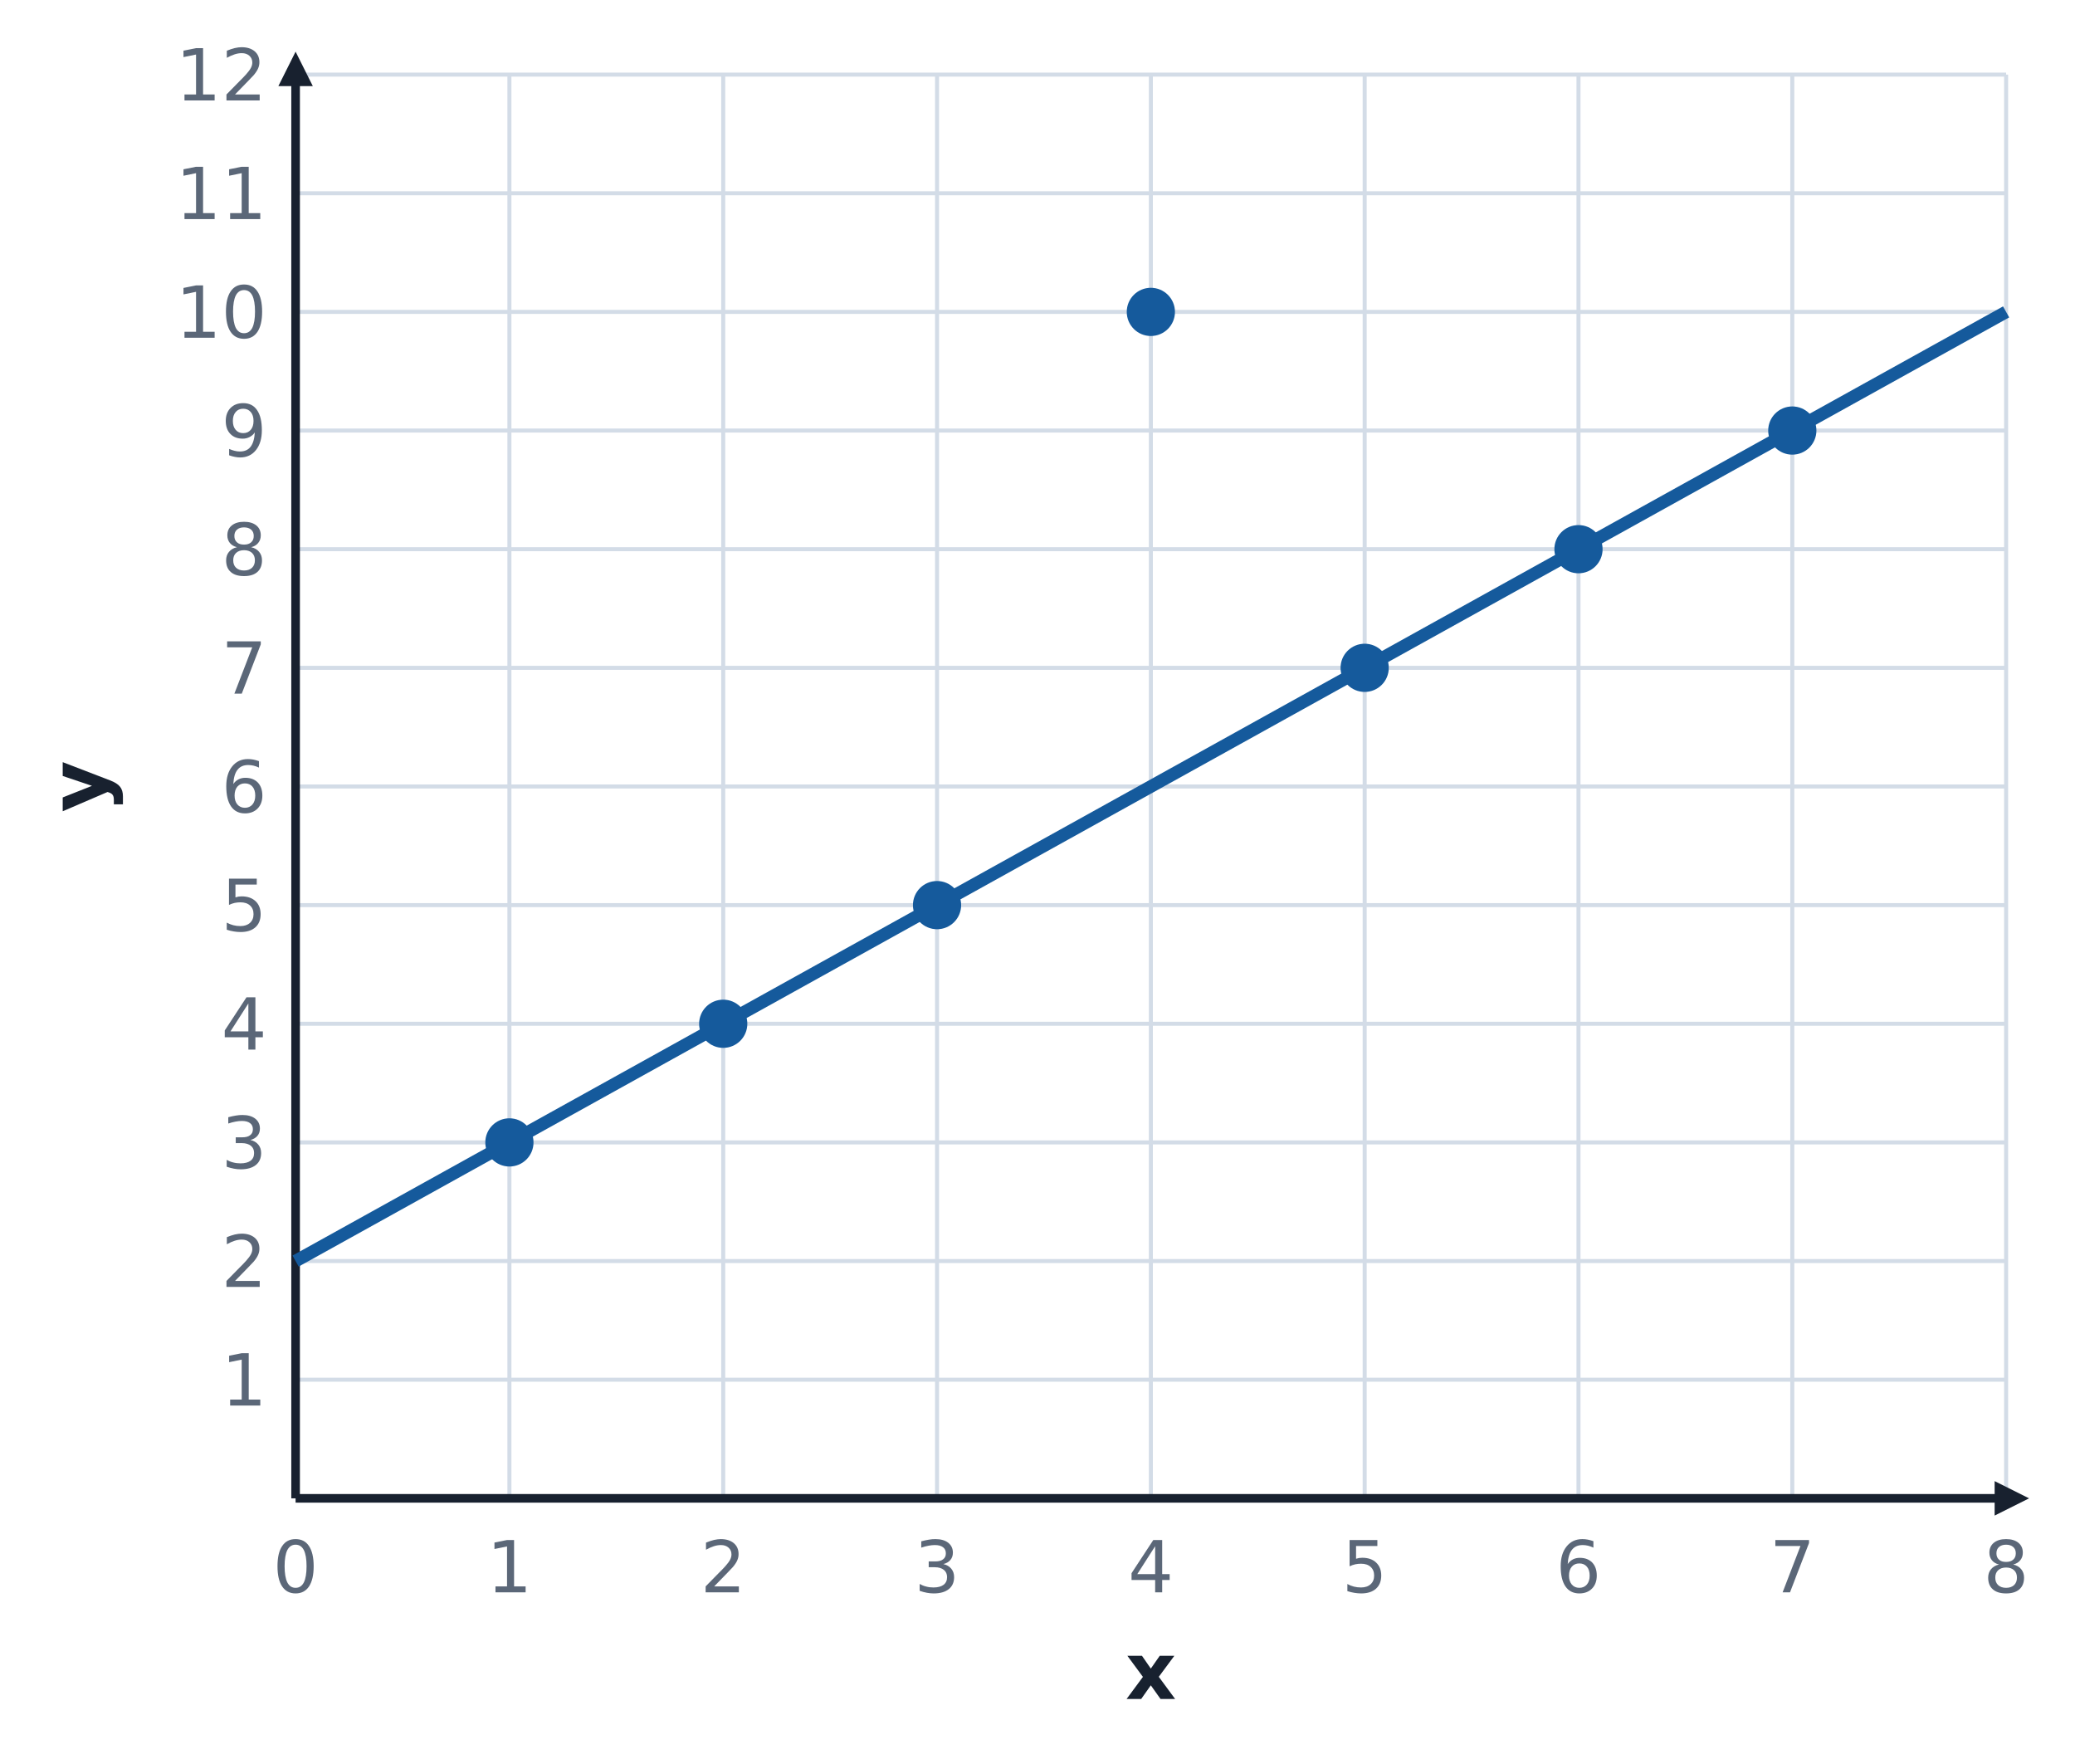
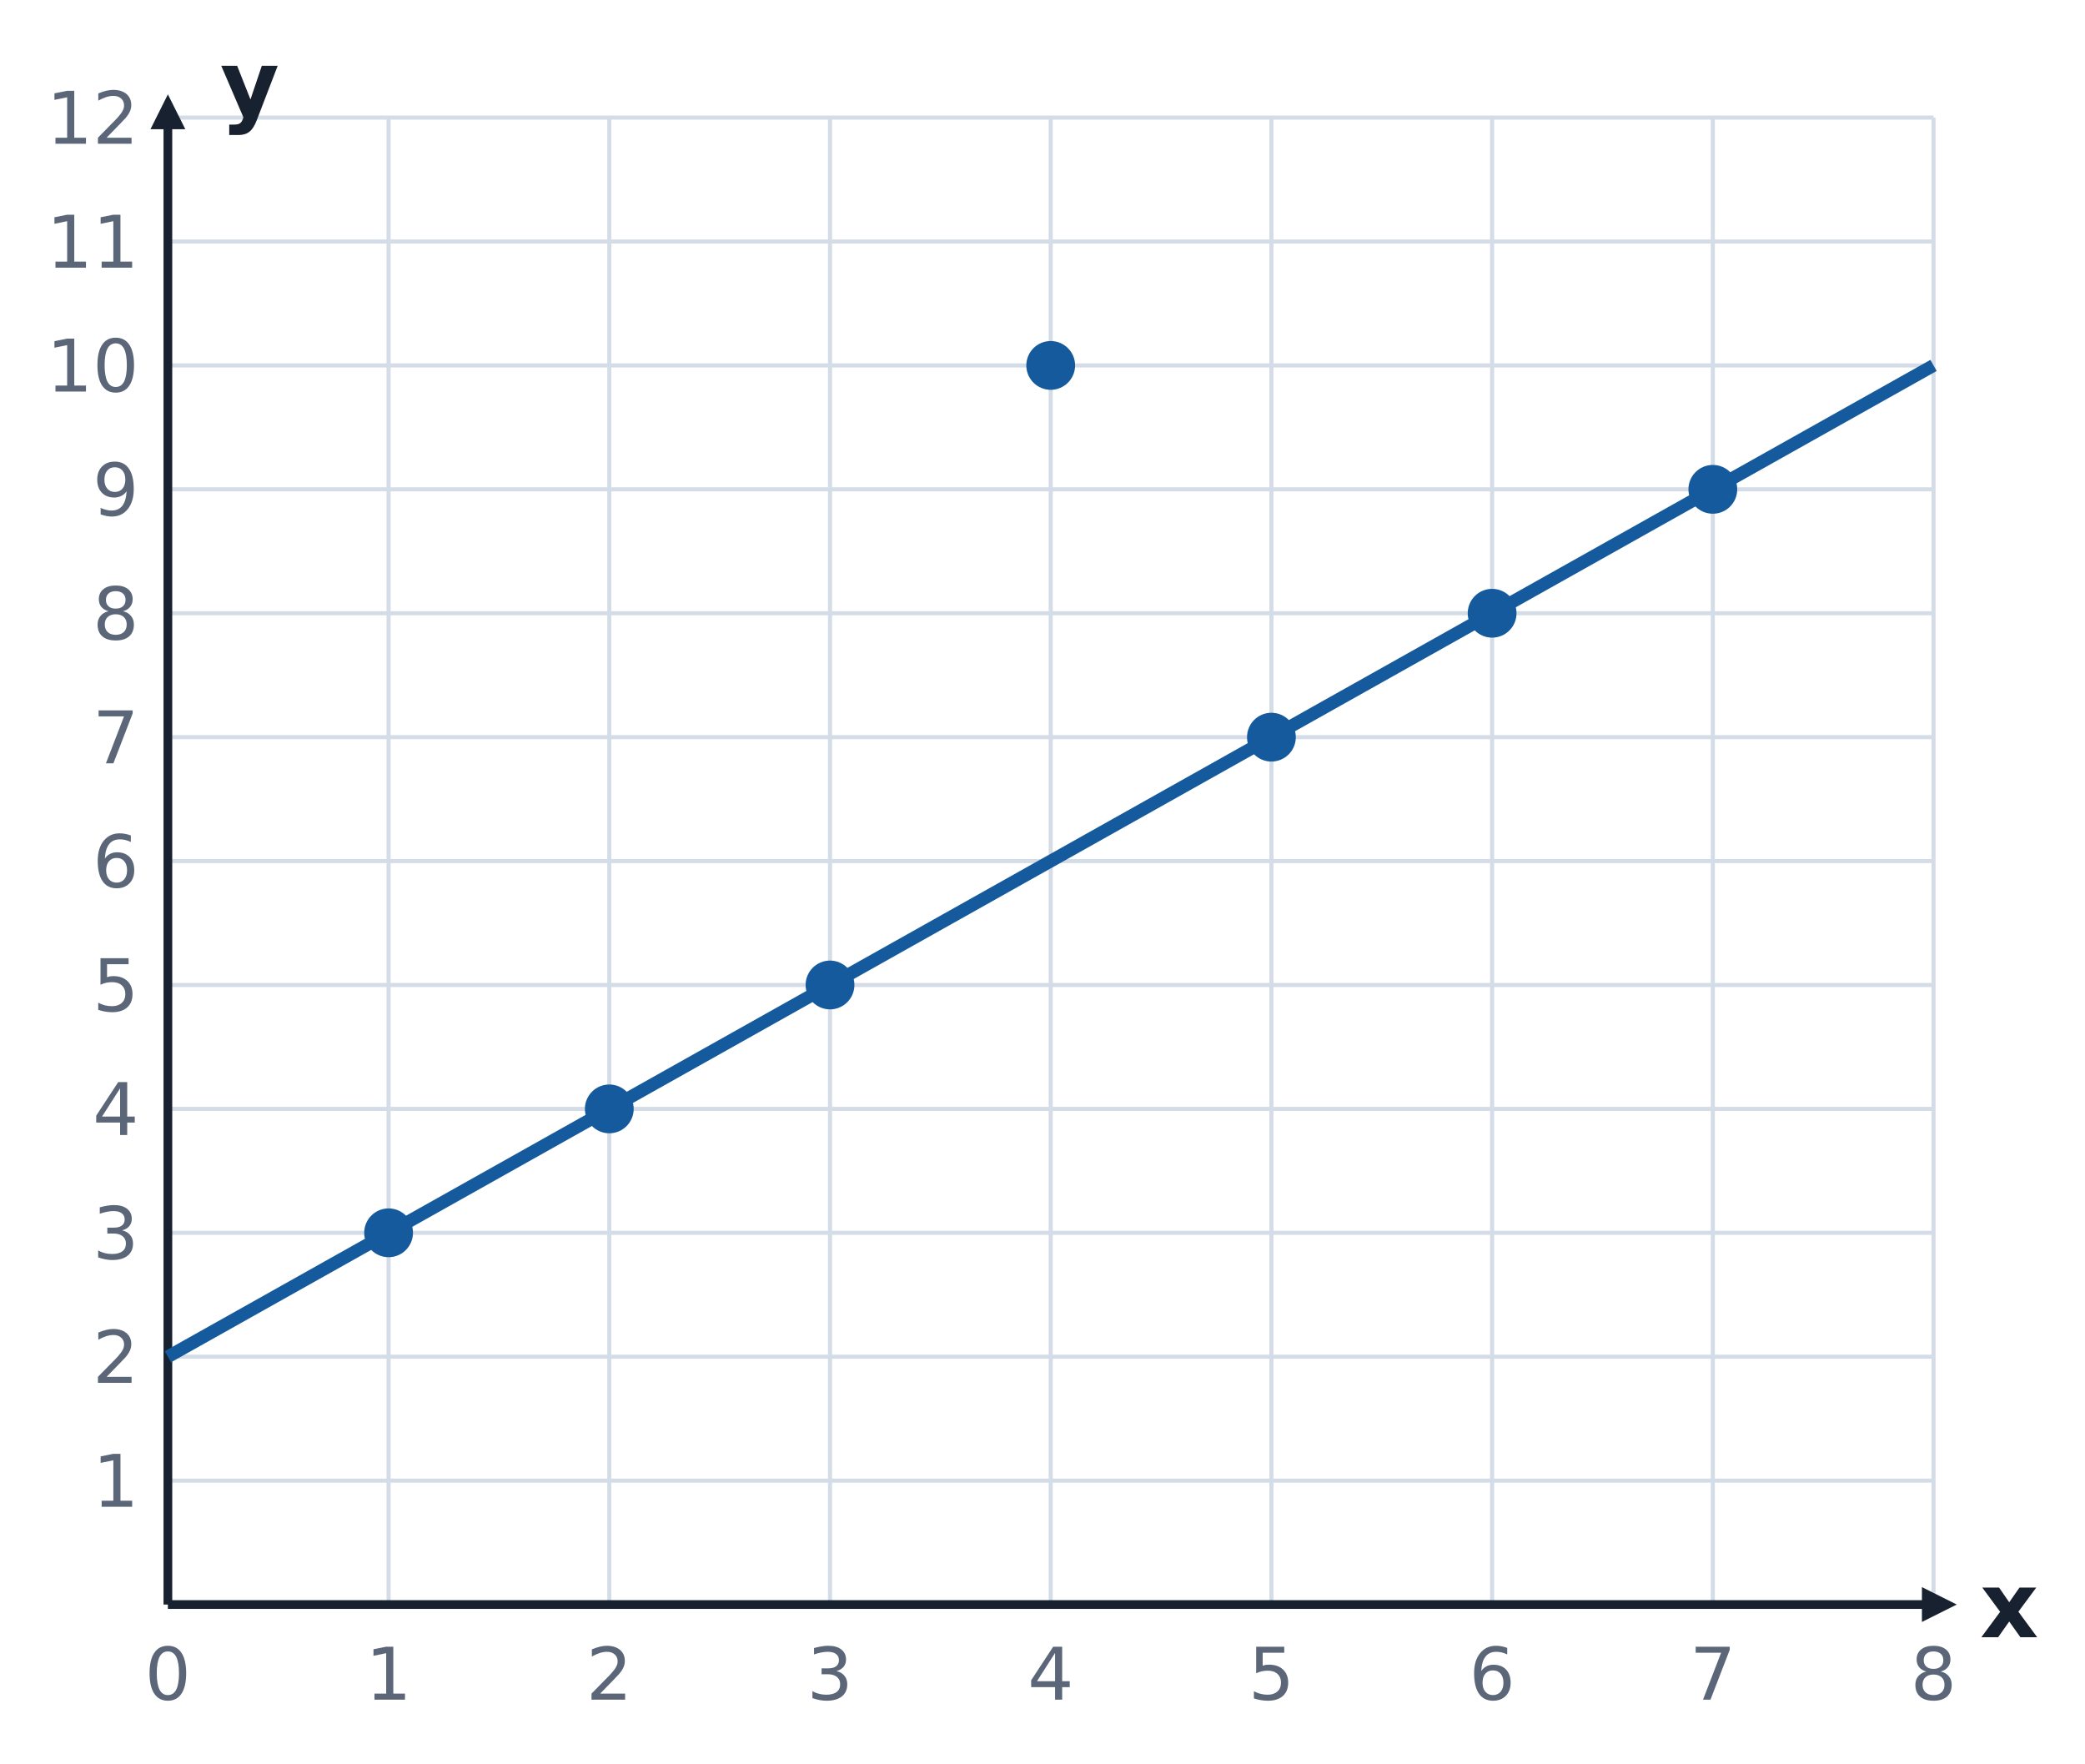
- <svg xmlns="http://www.w3.org/2000/svg" xmlns:xlink="http://www.w3.org/1999/xlink" version="1.1" width="361.497" height="307.25" viewBox="0 0 361.497 307.25">
+ <svg xmlns="http://www.w3.org/2000/svg" xmlns:xlink="http://www.w3.org/1999/xlink" version="1.1" width="358.984" height="303.624" viewBox="0 0 358.984 303.624">
  <defs>
    <clipPath id="clip_1">
-       <path transform="matrix(1,0,0,-1,-18.50322,322.9971)" d="M18.503 15.747H380V322.997H18.503Z" clip-rule="evenodd" />
+       <path transform="matrix(1,0,0,-1,-25.09424,322.2464)" d="M25.094 18.622H384.078V322.246H25.094Z" clip-rule="evenodd" />
    </clipPath>
    <path id="font_2_17" d="M.318 .664C.267 .664 .229 .639 .203 .589 .178 .539 .165 .464 .165 .364 .165 .264 .178 .188 .203 .138 .229 .088 .267 .063 .318 .063 .369 .063 .407 .088 .433 .138 .458 .188 .471 .264 .471 .364 .471 .464 .458 .539 .433 .589 .407 .639 .369 .664 .318 .664M.318 .742C.4 .742 .462 .71 .505 .645 .548 .581 .57 .487 .57 .364 .57 .241 .548 .147 .505 .082 .462 .018 .4-.015 .318-.015 .236-.015 .174 .018 .131 .082 .087 .147 .066 .241 .066 .364 .066 .487 .087 .581 .131 .645 .174 .71 .236 .742 .318 .742Z" />
    <path id="font_2_18" d="M.124 .083H.285V.64L.11 .604V.694L.284 .729H.383V.083H.544V0H.124V.083Z" />
    <path id="font_2_19" d="M.192 .083H.536V0H.073V.083C.111 .122 .162 .174 .226 .239 .291 .304 .332 .346 .348 .365 .38 .401 .402 .431 .414 .455 .427 .48 .433 .504 .433 .528 .433 .567 .42 .598 .392 .623 .365 .647 .33 .659 .286 .659 .255 .659 .223 .654 .188 .643 .154 .632 .117 .616 .078 .594V.693C.118 .709 .155 .722 .189 .73 .224 .738 .256 .742 .284 .742 .36 .742 .42 .723 .465 .686 .51 .648 .532 .597 .532 .534 .532 .504 .527 .476 .515 .449 .504 .422 .484 .39 .454 .354 .446 .345 .42 .317 .376 .272 .333 .227 .271 .164 .192 .083Z" />
    <path id="font_2_20" d="M.406 .394C.453 .383 .49 .362 .516 .33 .543 .298 .556 .259 .556 .212 .556 .14 .531 .084 .482 .045 .432 .005 .362-.015 .271-.015 .24-.015 .209-.012 .177-.006 .144 0 .111 .009 .076 .021V.117C.104 .101 .133 .089 .166 .081 .199 .072 .233 .068 .268 .068 .33 .068 .377 .081 .409 .105 .442 .13 .458 .165 .458 .212 .458 .255 .443 .289 .413 .313 .383 .337 .341 .35 .287 .35H.202V.431H.291C.34 .431 .377 .44 .402 .46 .428 .479 .441 .507 .441 .543 .441 .581 .428 .609 .401 .629 .375 .649 .337 .659 .287 .659 .26 .659 .231 .656 .2 .65 .169 .645 .135 .635 .098 .623V.711C.136 .721 .171 .729 .203 .734 .236 .74 .267 .742 .296 .742 .371 .742 .43 .725 .474 .691 .517 .657 .539 .611 .539 .553 .539 .513 .528 .479 .504 .451 .481 .424 .448 .404 .406 .394Z" />
    <path id="font_2_21" d="M.378 .643 .129 .254H.378V.643M.352 .729H.476V.254H.58V.172H.476V0H.378V.172H.049V.267L.352 .729Z" />
    <path id="font_2_22" d="M.108 .729H.495V.646H.198V.468C.213 .473 .227 .476 .241 .479 .256 .481 .27 .482 .284 .482 .366 .482 .43 .46 .478 .415 .525 .371 .549 .31 .549 .234 .549 .155 .524 .094 .476 .051 .427 .007 .358-.015 .269-.015 .238-.015 .207-.012 .176-.007 .144-.002 .111 .006 .077 .017V.116C.106 .1 .137 .088 .168 .08 .199 .072 .232 .068 .267 .068 .323 .068 .368 .083 .401 .113 .434 .143 .45 .183 .45 .234 .45 .285 .434 .325 .401 .355 .368 .385 .323 .399 .267 .399 .241 .399 .214 .396 .188 .391 .162 .385 .135 .376 .108 .363V.729Z" />
    <path id="font_2_23" d="M.33 .403C.286 .403 .251 .388 .225 .358 .199 .328 .186 .286 .186 .233 .186 .181 .199 .14 .225 .109 .251 .079 .286 .063 .33 .063 .374 .063 .409 .079 .435 .109 .461 .14 .474 .181 .474 .233 .474 .286 .461 .328 .435 .358 .409 .388 .374 .403 .33 .403M.526 .713V.623C.501 .635 .476 .644 .451 .65 .426 .656 .401 .659 .376 .659 .311 .659 .261 .637 .227 .593 .192 .549 .173 .483 .168 .394 .187 .422 .211 .444 .24 .459 .269 .474 .301 .481 .336 .481 .409 .481 .467 .459 .51 .415 .552 .37 .573 .31 .573 .233 .573 .159 .551 .098 .507 .053 .463 .008 .404-.015 .33-.015 .246-.015 .181 .018 .137 .082 .092 .147 .07 .241 .07 .364 .07 .479 .097 .571 .152 .639 .207 .708 .28 .742 .372 .742 .397 .742 .422 .74 .447 .735 .472 .73 .499 .723 .526 .713Z" />
    <path id="font_2_24" d="M.082 .729H.551V.687L.286 0H.183L.432 .646H.082V.729Z" />
    <path id="font_2_25" d="M.318 .346C.271 .346 .234 .333 .207 .308 .18 .283 .167 .249 .167 .205 .167 .161 .18 .126 .207 .101 .234 .076 .271 .063 .318 .063 .365 .063 .402 .076 .429 .101 .456 .127 .469 .161 .469 .205 .469 .249 .456 .283 .429 .308 .402 .333 .365 .346 .318 .346M.219 .388C.177 .398 .144 .418 .12 .447 .097 .476 .085 .511 .085 .553 .085 .611 .106 .658 .147 .691 .189 .725 .246 .742 .318 .742 .39 .742 .447 .725 .489 .691 .53 .658 .551 .611 .551 .553 .551 .511 .539 .476 .515 .447 .492 .418 .459 .398 .417 .388 .465 .377 .502 .355 .528 .323 .555 .291 .568 .251 .568 .205 .568 .134 .546 .08 .503 .042 .46 .004 .398-.015 .318-.015 .237-.015 .176 .004 .133 .042 .089 .08 .068 .134 .068 .205 .068 .251 .081 .291 .108 .323 .135 .355 .172 .377 .219 .388M.183 .544C.183 .506 .195 .477 .219 .456 .242 .434 .275 .424 .318 .424 .36 .424 .393 .434 .417 .456 .441 .477 .453 .506 .453 .544 .453 .582 .441 .611 .417 .632 .393 .653 .36 .664 .318 .664 .275 .664 .242 .653 .219 .632 .195 .611 .183 .582 .183 .544Z" />
    <path id="font_2_26" d="M.11 .015V.104C.135 .093 .16 .084 .185 .078 .21 .071 .235 .068 .26 .068 .325 .068 .375 .09 .409 .134 .443 .178 .463 .245 .468 .334 .449 .306 .425 .285 .396 .27 .367 .255 .335 .247 .3 .247 .227 .247 .169 .269 .127 .313 .084 .357 .063 .418 .063 .494 .063 .569 .085 .629 .129 .674 .174 .72 .233 .742 .306 .742 .39 .742 .455 .71 .499 .645 .544 .581 .566 .487 .566 .364 .566 .249 .539 .157 .484 .088 .43 .02 .356-.015 .264-.015 .239-.015 .214-.012 .189-.007 .164-.002 .137 .005 .11 .015M.306 .324C.35 .324 .385 .339 .411 .37 .437 .4 .45 .441 .45 .494 .45 .547 .437 .588 .411 .618 .385 .649 .35 .664 .306 .664 .262 .664 .227 .649 .201 .618 .175 .588 .162 .547 .162 .494 .162 .441 .175 .4 .201 .37 .227 .339 .262 .324 .306 .324Z" />
    <path id="font_3_89" d="M.222 .28 .025 .547H.21L.322 .385 .435 .547H.62L.423 .281 .63 0H.445L.322 .173 .2 0H.015L.222 .28Z" />
    <path id="font_3_90" d="M.012 .547H.187L.334 .176 .459 .547H.634L.404-.051C.381-.112 .354-.155 .323-.179 .292-.204 .252-.216 .201-.216H.1V-.101H.155C.184-.101 .206-.096 .219-.086 .233-.077 .243-.06 .251-.036L.256-.021 .012 .547Z" />
  </defs>
  <g clip-path="url(#clip_1)">
-     <path transform="matrix(1,0,0,-1,-18.50322,322.9971)" stroke-width=".7" stroke-linecap="butt" stroke-miterlimit="10" stroke-linejoin="miter" fill="none" stroke="#d3dce7" d="M70 62V310" />
-     <path transform="matrix(1,0,0,-1,-18.50322,322.9971)" stroke-width=".7" stroke-linecap="butt" stroke-miterlimit="10" stroke-linejoin="miter" fill="none" stroke="#d3dce7" d="M107.25 62V310" />
-     <path transform="matrix(1,0,0,-1,-18.50322,322.9971)" stroke-width=".7" stroke-linecap="butt" stroke-miterlimit="10" stroke-linejoin="miter" fill="none" stroke="#d3dce7" d="M144.5 62V310" />
-     <path transform="matrix(1,0,0,-1,-18.50322,322.9971)" stroke-width=".7" stroke-linecap="butt" stroke-miterlimit="10" stroke-linejoin="miter" fill="none" stroke="#d3dce7" d="M181.75 62V310" />
-     <path transform="matrix(1,0,0,-1,-18.50322,322.9971)" stroke-width=".7" stroke-linecap="butt" stroke-miterlimit="10" stroke-linejoin="miter" fill="none" stroke="#d3dce7" d="M219 62V310" />
-     <path transform="matrix(1,0,0,-1,-18.50322,322.9971)" stroke-width=".7" stroke-linecap="butt" stroke-miterlimit="10" stroke-linejoin="miter" fill="none" stroke="#d3dce7" d="M256.25 62V310" />
-     <path transform="matrix(1,0,0,-1,-18.50322,322.9971)" stroke-width=".7" stroke-linecap="butt" stroke-miterlimit="10" stroke-linejoin="miter" fill="none" stroke="#d3dce7" d="M293.5 62V310" />
-     <path transform="matrix(1,0,0,-1,-18.50322,322.9971)" stroke-width=".7" stroke-linecap="butt" stroke-miterlimit="10" stroke-linejoin="miter" fill="none" stroke="#d3dce7" d="M330.75 62V310" />
-     <path transform="matrix(1,0,0,-1,-18.50322,322.9971)" stroke-width=".7" stroke-linecap="butt" stroke-miterlimit="10" stroke-linejoin="miter" fill="none" stroke="#d3dce7" d="M368 62V310" />
-     <path transform="matrix(1,0,0,-1,-18.50322,322.9971)" stroke-width=".7" stroke-linecap="butt" stroke-miterlimit="10" stroke-linejoin="miter" fill="none" stroke="#d3dce7" d="M70 62H368" />
-     <path transform="matrix(1,0,0,-1,-18.50322,322.9971)" stroke-width=".7" stroke-linecap="butt" stroke-miterlimit="10" stroke-linejoin="miter" fill="none" stroke="#d3dce7" d="M70 82.667H368" />
-     <path transform="matrix(1,0,0,-1,-18.50322,322.9971)" stroke-width=".7" stroke-linecap="butt" stroke-miterlimit="10" stroke-linejoin="miter" fill="none" stroke="#d3dce7" d="M70 103.333H368" />
-     <path transform="matrix(1,0,0,-1,-18.50322,322.9971)" stroke-width=".7" stroke-linecap="butt" stroke-miterlimit="10" stroke-linejoin="miter" fill="none" stroke="#d3dce7" d="M70 124H368" />
-     <path transform="matrix(1,0,0,-1,-18.50322,322.9971)" stroke-width=".7" stroke-linecap="butt" stroke-miterlimit="10" stroke-linejoin="miter" fill="none" stroke="#d3dce7" d="M70 144.667H368" />
-     <path transform="matrix(1,0,0,-1,-18.50322,322.9971)" stroke-width=".7" stroke-linecap="butt" stroke-miterlimit="10" stroke-linejoin="miter" fill="none" stroke="#d3dce7" d="M70 165.333H368" />
-     <path transform="matrix(1,0,0,-1,-18.50322,322.9971)" stroke-width=".7" stroke-linecap="butt" stroke-miterlimit="10" stroke-linejoin="miter" fill="none" stroke="#d3dce7" d="M70 186H368" />
-     <path transform="matrix(1,0,0,-1,-18.50322,322.9971)" stroke-width=".7" stroke-linecap="butt" stroke-miterlimit="10" stroke-linejoin="miter" fill="none" stroke="#d3dce7" d="M70 206.667H368" />
-     <path transform="matrix(1,0,0,-1,-18.50322,322.9971)" stroke-width=".7" stroke-linecap="butt" stroke-miterlimit="10" stroke-linejoin="miter" fill="none" stroke="#d3dce7" d="M70 227.333H368" />
-     <path transform="matrix(1,0,0,-1,-18.50322,322.9971)" stroke-width=".7" stroke-linecap="butt" stroke-miterlimit="10" stroke-linejoin="miter" fill="none" stroke="#d3dce7" d="M70 248H368" />
-     <path transform="matrix(1,0,0,-1,-18.50322,322.9971)" stroke-width=".7" stroke-linecap="butt" stroke-miterlimit="10" stroke-linejoin="miter" fill="none" stroke="#d3dce7" d="M70 268.667H368" />
-     <path transform="matrix(1,0,0,-1,-18.50322,322.9971)" stroke-width=".7" stroke-linecap="butt" stroke-miterlimit="10" stroke-linejoin="miter" fill="none" stroke="#d3dce7" d="M70 289.333H368" />
-     <path transform="matrix(1,0,0,-1,-18.50322,322.9971)" stroke-width=".7" stroke-linecap="butt" stroke-miterlimit="10" stroke-linejoin="miter" fill="none" stroke="#d3dce7" d="M70 310H368" />
-     <path transform="matrix(1,0,0,-1,-18.50322,322.9971)" stroke-width="1.5" stroke-linecap="butt" stroke-miterlimit="10" stroke-linejoin="miter" fill="none" stroke="#18212f" d="M70 62H368" />
-     <path transform="matrix(1,0,0,-1,-18.50322,322.9971)" stroke-width="1.5" stroke-linecap="butt" stroke-miterlimit="10" stroke-linejoin="miter" fill="none" stroke="#18212f" d="M70 62V310" />
-     <path transform="matrix(1,0,0,-1,-18.50322,322.9971)" d="M372 62 366 65V59Z" fill="#18212f" fill-rule="evenodd" />
-     <path transform="matrix(1,0,0,-1,-18.50322,322.9971)" d="M70 314 67 308H73Z" fill="#18212f" fill-rule="evenodd" />
-     <use data-text="0" xlink:href="#font_2_17" transform="matrix(12.5,0,0,-12.5,47.52034,277.3721)" fill="#5b6778" />
-     <use data-text="1" xlink:href="#font_2_18" transform="matrix(12.5,0,0,-12.5,84.77037,277.3721)" fill="#5b6778" />
-     <use data-text="2" xlink:href="#font_2_19" transform="matrix(12.5,0,0,-12.5,122.0204,277.3721)" fill="#5b6778" />
-     <use data-text="3" xlink:href="#font_2_20" transform="matrix(12.5,0,0,-12.5,159.2704,277.3721)" fill="#5b6778" />
-     <use data-text="4" xlink:href="#font_2_21" transform="matrix(12.5,0,0,-12.5,196.5204,277.3721)" fill="#5b6778" />
-     <use data-text="5" xlink:href="#font_2_22" transform="matrix(12.5,0,0,-12.5,233.7704,277.3721)" fill="#5b6778" />
-     <use data-text="6" xlink:href="#font_2_23" transform="matrix(12.5,0,0,-12.5,271.0204,277.3721)" fill="#5b6778" />
-     <use data-text="7" xlink:href="#font_2_24" transform="matrix(12.5,0,0,-12.5,308.2704,277.3721)" fill="#5b6778" />
-     <use data-text="8" xlink:href="#font_2_25" transform="matrix(12.5,0,0,-12.5,345.5204,277.3721)" fill="#5b6778" />
-     <use data-text="1" xlink:href="#font_2_18" transform="matrix(12.5,0,0,-12.5,38.5439,244.8304)" fill="#5b6778" />
-     <use data-text="2" xlink:href="#font_2_19" transform="matrix(12.5,0,0,-12.5,38.5439,224.1637)" fill="#5b6778" />
-     <use data-text="3" xlink:href="#font_2_20" transform="matrix(12.5,0,0,-12.5,38.5439,203.4971)" fill="#5b6778" />
-     <use data-text="4" xlink:href="#font_2_21" transform="matrix(12.5,0,0,-12.5,38.5439,182.8304)" fill="#5b6778" />
-     <use data-text="5" xlink:href="#font_2_22" transform="matrix(12.5,0,0,-12.5,38.5439,162.1638)" fill="#5b6778" />
-     <use data-text="6" xlink:href="#font_2_23" transform="matrix(12.5,0,0,-12.5,38.5439,141.4971)" fill="#5b6778" />
-     <use data-text="7" xlink:href="#font_2_24" transform="matrix(12.5,0,0,-12.5,38.5439,120.8304)" fill="#5b6778" />
-     <use data-text="8" xlink:href="#font_2_25" transform="matrix(12.5,0,0,-12.5,38.5439,100.1638)" fill="#5b6778" />
-     <use data-text="9" xlink:href="#font_2_26" transform="matrix(12.5,0,0,-12.5,38.5439,79.49707)" fill="#5b6778" />
-     <use data-text="1" xlink:href="#font_2_18" transform="matrix(12.5,0,0,-12.5,30.59101,58.83038)" fill="#5b6778" />
-     <use data-text="0" xlink:href="#font_2_17" transform="matrix(12.5,0,0,-12.5,38.54102,58.83038)" fill="#5b6778" />
-     <use data-text="1" xlink:href="#font_2_18" transform="matrix(12.5,0,0,-12.5,30.59101,38.16376)" fill="#5b6778" />
-     <use data-text="1" xlink:href="#font_2_18" transform="matrix(12.5,0,0,-12.5,38.54102,38.16376)" fill="#5b6778" />
-     <use data-text="1" xlink:href="#font_2_18" transform="matrix(12.5,0,0,-12.5,30.59101,17.49707)" fill="#5b6778" />
-     <use data-text="2" xlink:href="#font_2_19" transform="matrix(12.5,0,0,-12.5,38.54102,17.49707)" fill="#5b6778" />
-     <use data-text="x" xlink:href="#font_3_89" transform="matrix(13.75,0,0,-13.75,196.0623,295.9471)" fill="#18212f" />
-     <use data-text="y" xlink:href="#font_3_90" transform="matrix(0,-13.75,-13.75,-0,18.44678,141.4786)" fill="#18212f" />
-     <path transform="matrix(1,0,0,-1,-18.50322,322.9971)" stroke-width="2.2" stroke-linecap="butt" stroke-miterlimit="10" stroke-linejoin="miter" fill="none" stroke="#155a9c" d="M70 103.333 368 268.667" />
-     <path transform="matrix(1,0,0,-1,-18.50322,322.9971)" d="M111.45 124C111.45 126.32 109.57 128.2 107.25 128.2 104.93 128.2 103.05 126.32 103.05 124 103.05 121.68 104.93 119.8 107.25 119.8 109.57 119.8 111.45 121.68 111.45 124" fill="#155a9c" fill-rule="evenodd" />
-     <path transform="matrix(1,0,0,-1,-18.50322,322.9971)" d="M148.7 144.667C148.7 146.986 146.82 148.867 144.5 148.867 142.18 148.867 140.3 146.986 140.3 144.667 140.3 142.347 142.18 140.467 144.5 140.467 146.82 140.467 148.7 142.347 148.7 144.667" fill="#155a9c" fill-rule="evenodd" />
-     <path transform="matrix(1,0,0,-1,-18.50322,322.9971)" d="M185.95 165.333C185.95 167.653 184.07 169.533 181.75 169.533 179.43 169.533 177.55 167.653 177.55 165.333 177.55 163.014 179.43 161.133 181.75 161.133 184.07 161.133 185.95 163.014 185.95 165.333" fill="#155a9c" fill-rule="evenodd" />
-     <path transform="matrix(1,0,0,-1,-18.50322,322.9971)" d="M223.2 268.667C223.2 270.986 221.32 272.867 219 272.867 216.68 272.867 214.8 270.986 214.8 268.667 214.8 266.347 216.68 264.467 219 264.467 221.32 264.467 223.2 266.347 223.2 268.667" fill="#155a9c" fill-rule="evenodd" />
-     <path transform="matrix(1,0,0,-1,-18.50322,322.9971)" d="M260.45 206.667C260.45 208.986 258.57 210.867 256.25 210.867 253.93 210.867 252.05 208.986 252.05 206.667 252.05 204.347 253.93 202.467 256.25 202.467 258.57 202.467 260.45 204.347 260.45 206.667" fill="#155a9c" fill-rule="evenodd" />
-     <path transform="matrix(1,0,0,-1,-18.50322,322.9971)" d="M297.7 227.333C297.7 229.653 295.82 231.533 293.5 231.533 291.18 231.533 289.3 229.653 289.3 227.333 289.3 225.014 291.18 223.133 293.5 223.133 295.82 223.133 297.7 225.014 297.7 227.333" fill="#155a9c" fill-rule="evenodd" />
-     <path transform="matrix(1,0,0,-1,-18.50322,322.9971)" d="M334.95 248C334.95 250.32 333.07 252.2 330.75 252.2 328.43 252.2 326.55 250.32 326.55 248 326.55 245.68 328.43 243.8 330.75 243.8 333.07 243.8 334.95 245.68 334.95 248" fill="#155a9c" fill-rule="evenodd" />
+     <path transform="matrix(1,0,0,-1,-25.09424,322.2464)" stroke-width=".7" stroke-linecap="butt" stroke-miterlimit="10" stroke-linejoin="miter" fill="none" stroke="#d3dce7" d="M54 46V302" />
+     <path transform="matrix(1,0,0,-1,-25.09424,322.2464)" stroke-width=".7" stroke-linecap="butt" stroke-miterlimit="10" stroke-linejoin="miter" fill="none" stroke="#d3dce7" d="M92 46V302" />
+     <path transform="matrix(1,0,0,-1,-25.09424,322.2464)" stroke-width=".7" stroke-linecap="butt" stroke-miterlimit="10" stroke-linejoin="miter" fill="none" stroke="#d3dce7" d="M130 46V302" />
+     <path transform="matrix(1,0,0,-1,-25.09424,322.2464)" stroke-width=".7" stroke-linecap="butt" stroke-miterlimit="10" stroke-linejoin="miter" fill="none" stroke="#d3dce7" d="M168 46V302" />
+     <path transform="matrix(1,0,0,-1,-25.09424,322.2464)" stroke-width=".7" stroke-linecap="butt" stroke-miterlimit="10" stroke-linejoin="miter" fill="none" stroke="#d3dce7" d="M206 46V302" />
+     <path transform="matrix(1,0,0,-1,-25.09424,322.2464)" stroke-width=".7" stroke-linecap="butt" stroke-miterlimit="10" stroke-linejoin="miter" fill="none" stroke="#d3dce7" d="M244 46V302" />
+     <path transform="matrix(1,0,0,-1,-25.09424,322.2464)" stroke-width=".7" stroke-linecap="butt" stroke-miterlimit="10" stroke-linejoin="miter" fill="none" stroke="#d3dce7" d="M282 46V302" />
+     <path transform="matrix(1,0,0,-1,-25.09424,322.2464)" stroke-width=".7" stroke-linecap="butt" stroke-miterlimit="10" stroke-linejoin="miter" fill="none" stroke="#d3dce7" d="M320 46V302" />
+     <path transform="matrix(1,0,0,-1,-25.09424,322.2464)" stroke-width=".7" stroke-linecap="butt" stroke-miterlimit="10" stroke-linejoin="miter" fill="none" stroke="#d3dce7" d="M358 46V302" />
+     <path transform="matrix(1,0,0,-1,-25.09424,322.2464)" stroke-width=".7" stroke-linecap="butt" stroke-miterlimit="10" stroke-linejoin="miter" fill="none" stroke="#d3dce7" d="M54 46H358" />
+     <path transform="matrix(1,0,0,-1,-25.09424,322.2464)" stroke-width=".7" stroke-linecap="butt" stroke-miterlimit="10" stroke-linejoin="miter" fill="none" stroke="#d3dce7" d="M54 67.333H358" />
+     <path transform="matrix(1,0,0,-1,-25.09424,322.2464)" stroke-width=".7" stroke-linecap="butt" stroke-miterlimit="10" stroke-linejoin="miter" fill="none" stroke="#d3dce7" d="M54 88.667H358" />
+     <path transform="matrix(1,0,0,-1,-25.09424,322.2464)" stroke-width=".7" stroke-linecap="butt" stroke-miterlimit="10" stroke-linejoin="miter" fill="none" stroke="#d3dce7" d="M54 110H358" />
+     <path transform="matrix(1,0,0,-1,-25.09424,322.2464)" stroke-width=".7" stroke-linecap="butt" stroke-miterlimit="10" stroke-linejoin="miter" fill="none" stroke="#d3dce7" d="M54 131.333H358" />
+     <path transform="matrix(1,0,0,-1,-25.09424,322.2464)" stroke-width=".7" stroke-linecap="butt" stroke-miterlimit="10" stroke-linejoin="miter" fill="none" stroke="#d3dce7" d="M54 152.667H358" />
+     <path transform="matrix(1,0,0,-1,-25.09424,322.2464)" stroke-width=".7" stroke-linecap="butt" stroke-miterlimit="10" stroke-linejoin="miter" fill="none" stroke="#d3dce7" d="M54 174H358" />
+     <path transform="matrix(1,0,0,-1,-25.09424,322.2464)" stroke-width=".7" stroke-linecap="butt" stroke-miterlimit="10" stroke-linejoin="miter" fill="none" stroke="#d3dce7" d="M54 195.333H358" />
+     <path transform="matrix(1,0,0,-1,-25.09424,322.2464)" stroke-width=".7" stroke-linecap="butt" stroke-miterlimit="10" stroke-linejoin="miter" fill="none" stroke="#d3dce7" d="M54 216.667H358" />
+     <path transform="matrix(1,0,0,-1,-25.09424,322.2464)" stroke-width=".7" stroke-linecap="butt" stroke-miterlimit="10" stroke-linejoin="miter" fill="none" stroke="#d3dce7" d="M54 238H358" />
+     <path transform="matrix(1,0,0,-1,-25.09424,322.2464)" stroke-width=".7" stroke-linecap="butt" stroke-miterlimit="10" stroke-linejoin="miter" fill="none" stroke="#d3dce7" d="M54 259.333H358" />
+     <path transform="matrix(1,0,0,-1,-25.09424,322.2464)" stroke-width=".7" stroke-linecap="butt" stroke-miterlimit="10" stroke-linejoin="miter" fill="none" stroke="#d3dce7" d="M54 280.667H358" />
+     <path transform="matrix(1,0,0,-1,-25.09424,322.2464)" stroke-width=".7" stroke-linecap="butt" stroke-miterlimit="10" stroke-linejoin="miter" fill="none" stroke="#d3dce7" d="M54 302H358" />
+     <path transform="matrix(1,0,0,-1,-25.09424,322.2464)" stroke-width="1.5" stroke-linecap="butt" stroke-miterlimit="10" stroke-linejoin="miter" fill="none" stroke="#18212f" d="M54 46H358" />
+     <path transform="matrix(1,0,0,-1,-25.09424,322.2464)" stroke-width="1.5" stroke-linecap="butt" stroke-miterlimit="10" stroke-linejoin="miter" fill="none" stroke="#18212f" d="M54 46V302" />
+     <path transform="matrix(1,0,0,-1,-25.09424,322.2464)" d="M362 46 356 49V43Z" fill="#18212f" fill-rule="evenodd" />
+     <path transform="matrix(1,0,0,-1,-25.09424,322.2464)" d="M54 306 51 300H57Z" fill="#18212f" fill-rule="evenodd" />
+     <use data-text="0" xlink:href="#font_2_17" transform="matrix(12.5,0,0,-12.5,24.92932,292.6214)" fill="#5b6778" />
+     <use data-text="1" xlink:href="#font_2_18" transform="matrix(12.5,0,0,-12.5,62.92932,292.6214)" fill="#5b6778" />
+     <use data-text="2" xlink:href="#font_2_19" transform="matrix(12.5,0,0,-12.5,100.9294,292.6214)" fill="#5b6778" />
+     <use data-text="3" xlink:href="#font_2_20" transform="matrix(12.5,0,0,-12.5,138.9294,292.6214)" fill="#5b6778" />
+     <use data-text="4" xlink:href="#font_2_21" transform="matrix(12.5,0,0,-12.5,176.9294,292.6214)" fill="#5b6778" />
+     <use data-text="5" xlink:href="#font_2_22" transform="matrix(12.5,0,0,-12.5,214.9294,292.6214)" fill="#5b6778" />
+     <use data-text="6" xlink:href="#font_2_23" transform="matrix(12.5,0,0,-12.5,252.9293,292.6214)" fill="#5b6778" />
+     <use data-text="7" xlink:href="#font_2_24" transform="matrix(12.5,0,0,-12.5,290.9294,292.6214)" fill="#5b6778" />
+     <use data-text="8" xlink:href="#font_2_25" transform="matrix(12.5,0,0,-12.5,328.9294,292.6214)" fill="#5b6778" />
+     <use data-text="1" xlink:href="#font_2_18" transform="matrix(12.5,0,0,-12.5,15.95288,259.413)" fill="#5b6778" />
+     <use data-text="2" xlink:href="#font_2_19" transform="matrix(12.5,0,0,-12.5,15.95288,238.0797)" fill="#5b6778" />
+     <use data-text="3" xlink:href="#font_2_20" transform="matrix(12.5,0,0,-12.5,15.95288,216.7463)" fill="#5b6778" />
+     <use data-text="4" xlink:href="#font_2_21" transform="matrix(12.5,0,0,-12.5,15.95288,195.413)" fill="#5b6778" />
+     <use data-text="5" xlink:href="#font_2_22" transform="matrix(12.5,0,0,-12.5,15.95288,174.0796)" fill="#5b6778" />
+     <use data-text="6" xlink:href="#font_2_23" transform="matrix(12.5,0,0,-12.5,15.95288,152.7463)" fill="#5b6778" />
+     <use data-text="7" xlink:href="#font_2_24" transform="matrix(12.5,0,0,-12.5,15.95288,131.413)" fill="#5b6778" />
+     <use data-text="8" xlink:href="#font_2_25" transform="matrix(12.5,0,0,-12.5,15.95288,110.0796)" fill="#5b6778" />
+     <use data-text="9" xlink:href="#font_2_26" transform="matrix(12.5,0,0,-12.5,15.95288,88.74634)" fill="#5b6778" />
+     <use data-text="1" xlink:href="#font_2_18" transform="matrix(12.5,0,0,-12.5,8,67.41304)" fill="#5b6778" />
+     <use data-text="0" xlink:href="#font_2_17" transform="matrix(12.5,0,0,-12.5,15.95,67.41304)" fill="#5b6778" />
+     <use data-text="1" xlink:href="#font_2_18" transform="matrix(12.5,0,0,-12.5,8,46.07965)" fill="#5b6778" />
+     <use data-text="1" xlink:href="#font_2_18" transform="matrix(12.5,0,0,-12.5,15.95,46.07965)" fill="#5b6778" />
+     <use data-text="1" xlink:href="#font_2_18" transform="matrix(12.5,0,0,-12.5,8,24.74634)" fill="#5b6778" />
+     <use data-text="2" xlink:href="#font_2_19" transform="matrix(12.5,0,0,-12.5,15.95,24.74634)" fill="#5b6778" />
+     <use data-text="x" xlink:href="#font_3_89" transform="matrix(15.625,0,0,-15.625,340.9058,281.8714)" fill="#18212f" />
+     <use data-text="y" xlink:href="#font_3_90" transform="matrix(15.625,0,0,-15.625,37.90576,19.87134)" fill="#18212f" />
+     <path transform="matrix(1,0,0,-1,-25.09424,322.2464)" stroke-width="2.2" stroke-linecap="butt" stroke-miterlimit="10" stroke-linejoin="miter" fill="none" stroke="#155a9c" d="M54 88.667 358 259.333" />
+     <path transform="matrix(1,0,0,-1,-25.09424,322.2464)" d="M96.2 110C96.2 112.32 94.32 114.2 92 114.2 89.68 114.2 87.8 112.32 87.8 110 87.8 107.68 89.68 105.8 92 105.8 94.32 105.8 96.2 107.68 96.2 110" fill="#155a9c" fill-rule="evenodd" />
+     <path transform="matrix(1,0,0,-1,-25.09424,322.2464)" d="M134.2 131.333C134.2 133.653 132.32 135.533 130 135.533 127.68 135.533 125.8 133.653 125.8 131.333 125.8 129.014 127.68 127.133 130 127.133 132.32 127.133 134.2 129.014 134.2 131.333" fill="#155a9c" fill-rule="evenodd" />
+     <path transform="matrix(1,0,0,-1,-25.09424,322.2464)" d="M172.2 152.667C172.2 154.986 170.32 156.867 168 156.867 165.68 156.867 163.8 154.986 163.8 152.667 163.8 150.347 165.68 148.467 168 148.467 170.32 148.467 172.2 150.347 172.2 152.667" fill="#155a9c" fill-rule="evenodd" />
+     <path transform="matrix(1,0,0,-1,-25.09424,322.2464)" d="M210.2 259.333C210.2 261.653 208.32 263.533 206 263.533 203.68 263.533 201.8 261.653 201.8 259.333 201.8 257.014 203.68 255.133 206 255.133 208.32 255.133 210.2 257.014 210.2 259.333" fill="#155a9c" fill-rule="evenodd" />
+     <path transform="matrix(1,0,0,-1,-25.09424,322.2464)" d="M248.2 195.333C248.2 197.653 246.32 199.533 244 199.533 241.68 199.533 239.8 197.653 239.8 195.333 239.8 193.014 241.68 191.133 244 191.133 246.32 191.133 248.2 193.014 248.2 195.333" fill="#155a9c" fill-rule="evenodd" />
+     <path transform="matrix(1,0,0,-1,-25.09424,322.2464)" d="M286.2 216.667C286.2 218.986 284.32 220.867 282 220.867 279.68 220.867 277.8 218.986 277.8 216.667 277.8 214.347 279.68 212.467 282 212.467 284.32 212.467 286.2 214.347 286.2 216.667" fill="#155a9c" fill-rule="evenodd" />
+     <path transform="matrix(1,0,0,-1,-25.09424,322.2464)" d="M324.2 238C324.2 240.32 322.32 242.2 320 242.2 317.68 242.2 315.8 240.32 315.8 238 315.8 235.68 317.68 233.8 320 233.8 322.32 233.8 324.2 235.68 324.2 238" fill="#155a9c" fill-rule="evenodd" />
  </g>
</svg>
